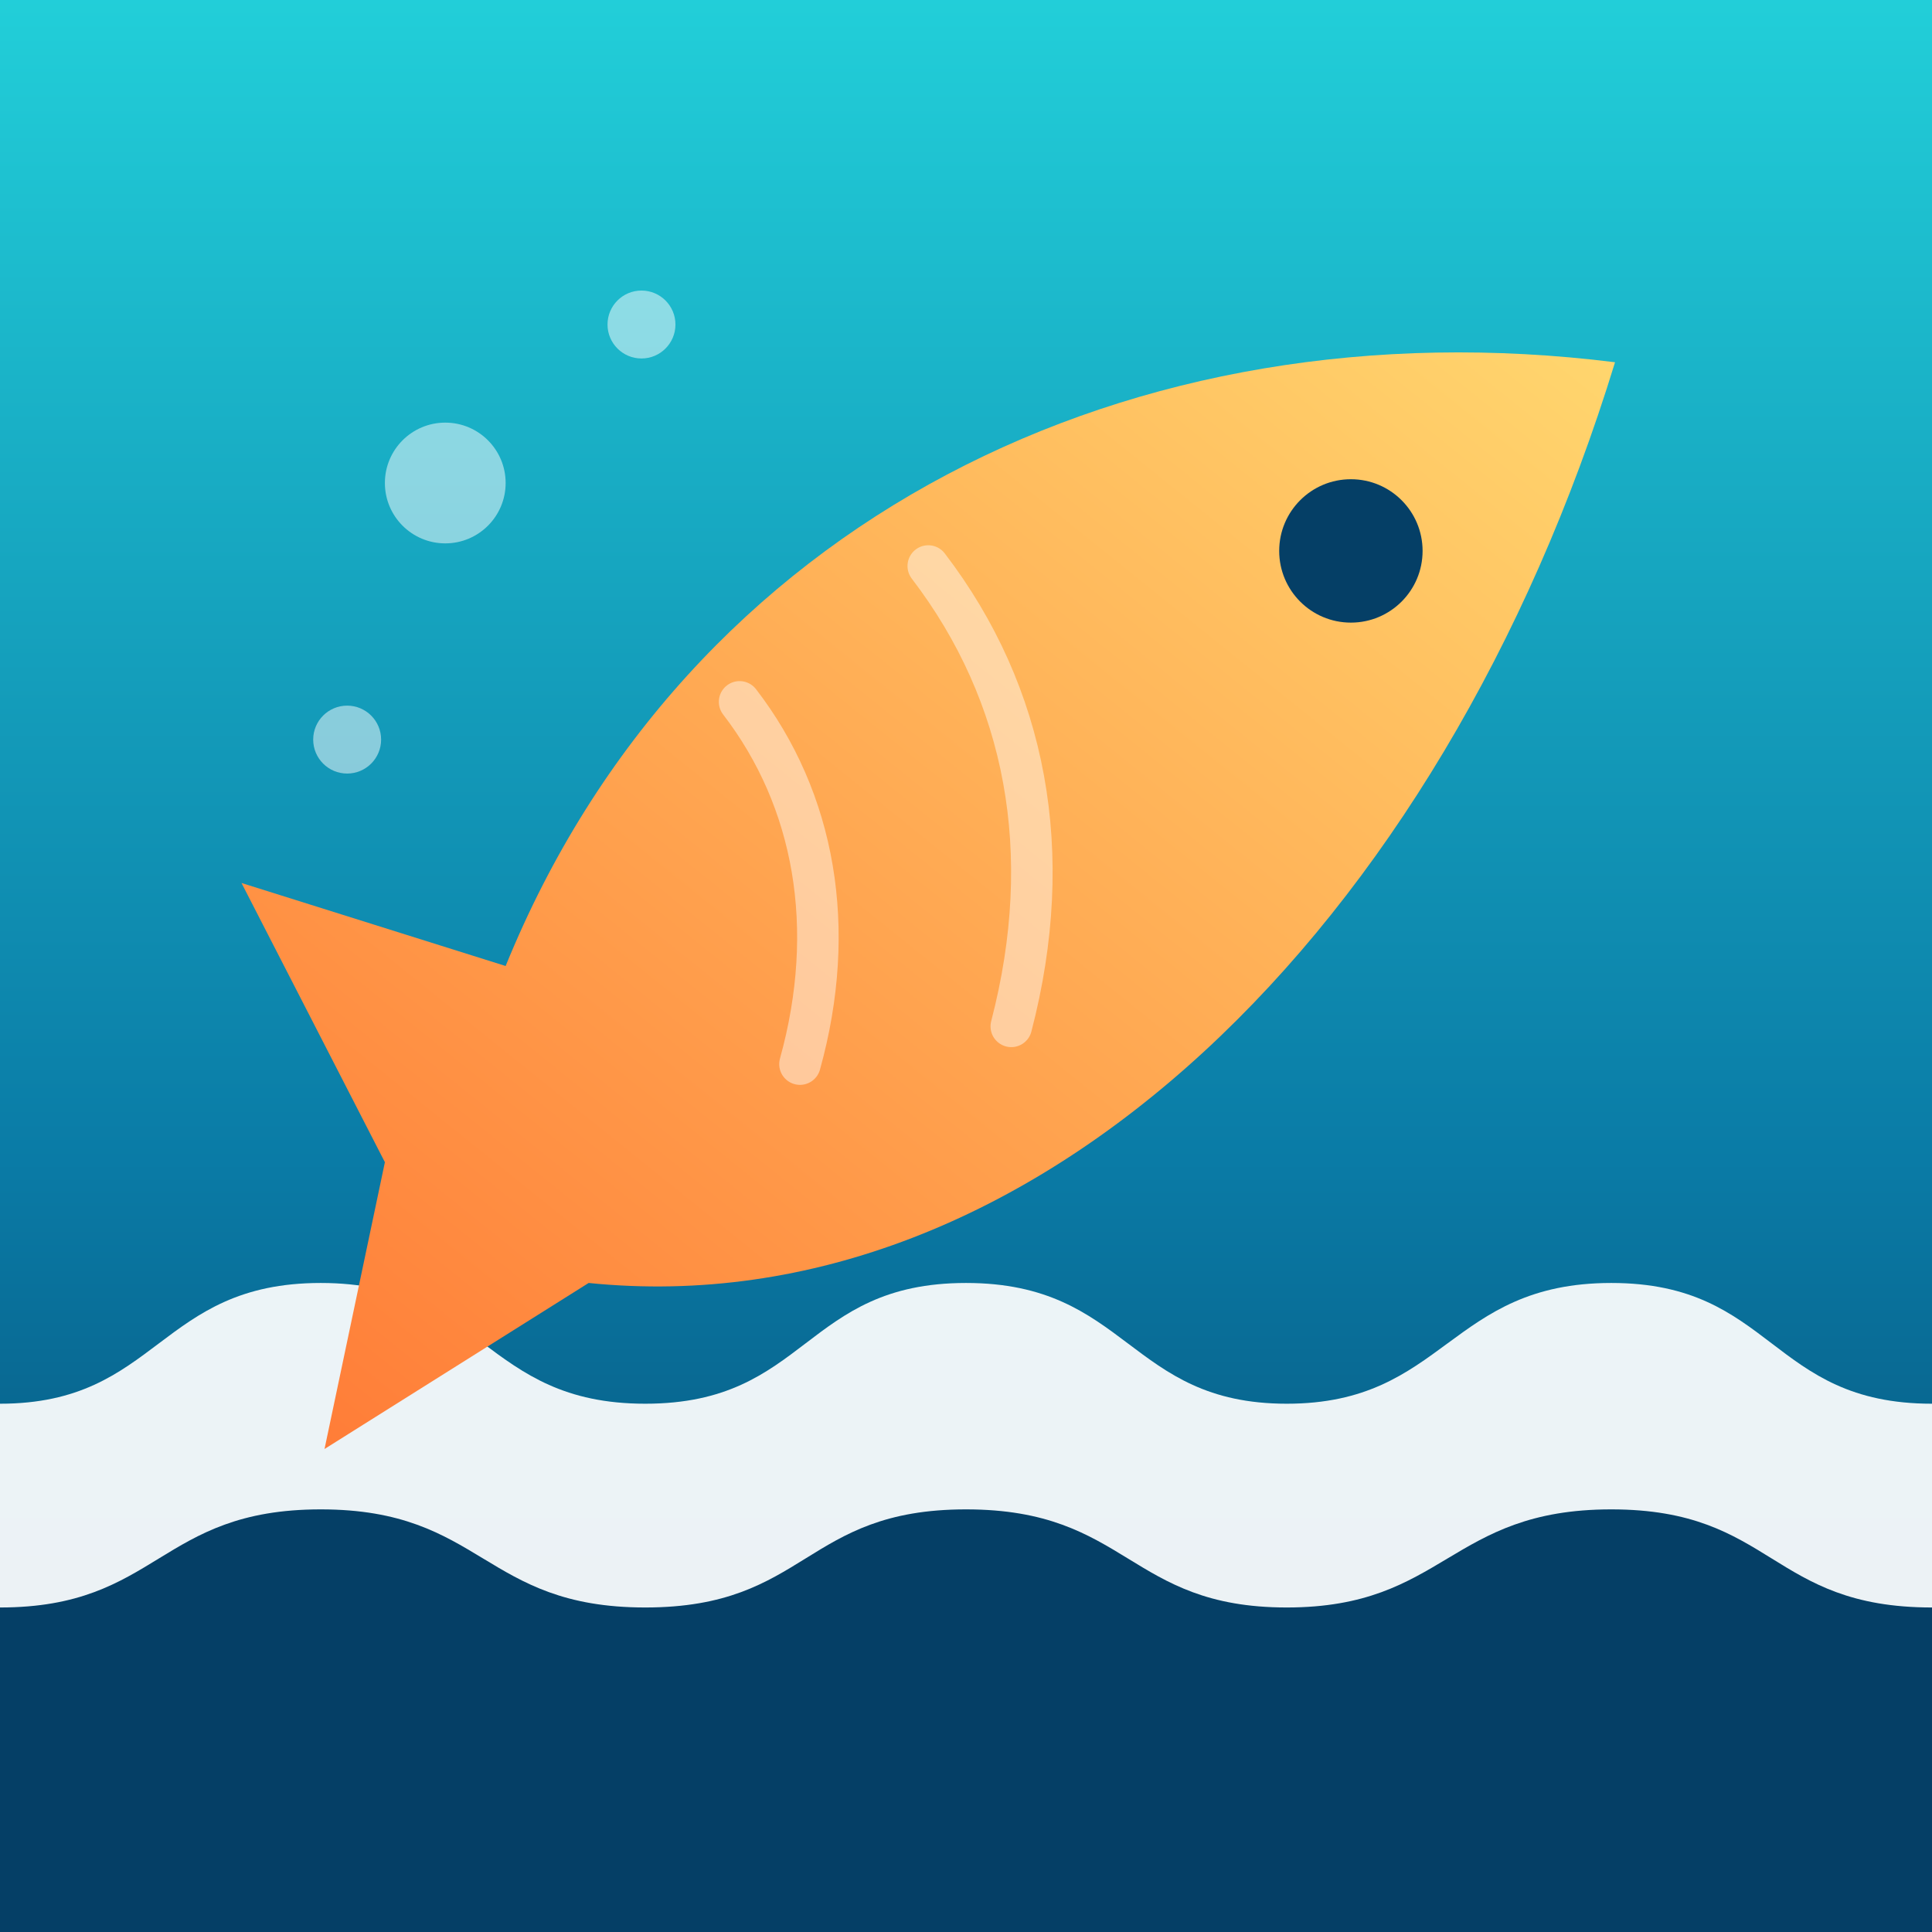
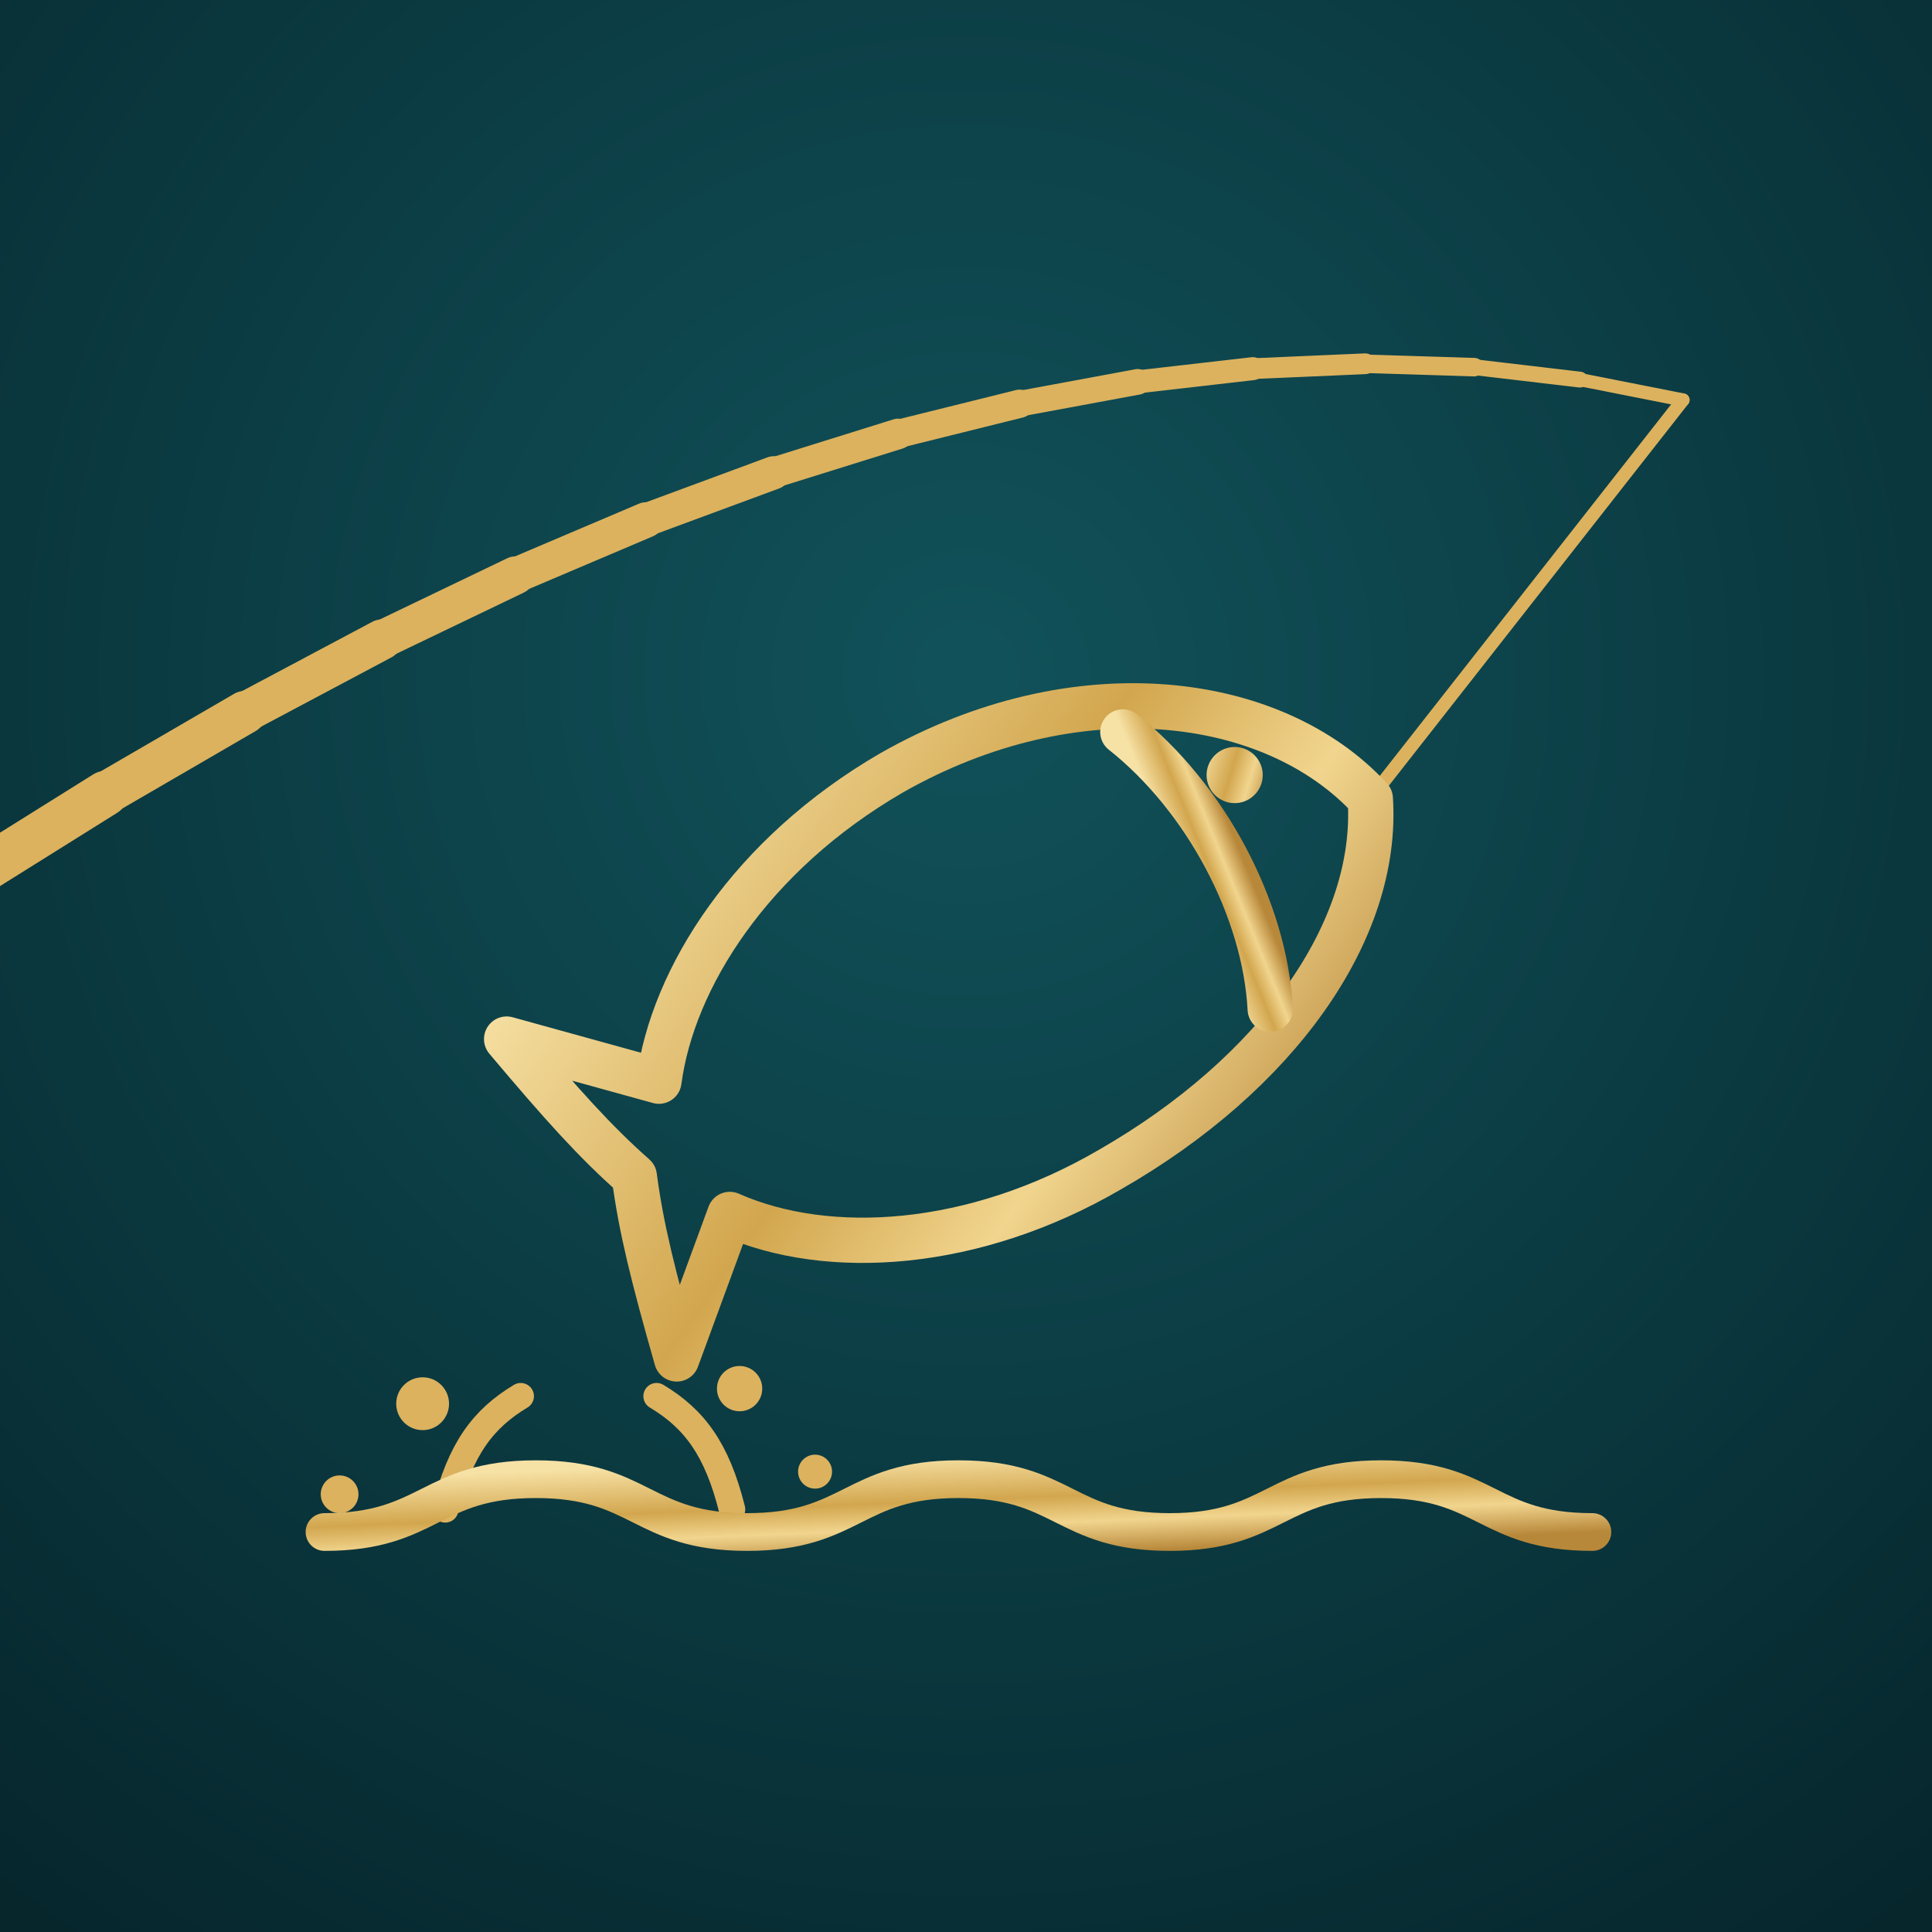
<svg xmlns="http://www.w3.org/2000/svg" viewBox="0 0 512 512">
  <defs>
-     <linearGradient id="sea" x1="0" y1="0" x2="0" y2="1">
-       <stop offset="0" stop-color="#22cfd9" />
-       <stop offset=".6" stop-color="#0a7ba6" />
-       <stop offset="1" stop-color="#053f66" />
+     <linearGradient id="gold" x1="0" y1="0" x2="1" y2="1">
+       <stop offset="0" stop-color="#f7e2a6" />
+       <stop offset=".45" stop-color="#d2a64e" />
+       <stop offset=".7" stop-color="#f1d58e" />
+       <stop offset="1" stop-color="#b8883a" />
    </linearGradient>
-     <linearGradient id="fish" x1="0" y1="1" x2="1" y2="0">
-       <stop offset="0" stop-color="#ff7a36" />
-       <stop offset="1" stop-color="#ffd66e" />
-     </linearGradient>
+     <radialGradient id="deep" cx=".5" cy=".35" r=".8">
+       <stop offset="0" stop-color="#11525a" />
+       <stop offset="1" stop-color="#06262c" />
+     </radialGradient>
  </defs>
-   <rect width="512" height="512" fill="url(#sea)" />
-   <g fill="#fff" fill-opacity=".5">
-     <circle cx="118" cy="128" r="16" />
-     <circle cx="170" cy="86" r="9" />
-     <circle cx="92" cy="196" r="9" />
+   <rect width="512" height="512" fill="url(#deep)" />
+   <g transform="translate(0 14)">
+     <line x1="-10" y1="220" x2="27.9" y2="196.3" stroke="#dcb25e" stroke-width="12" stroke-linecap="round" />
+     <line x1="27.9" y1="196.3" x2="64.9" y2="174.8" stroke="#dcb25e" stroke-width="11.4" stroke-linecap="round" />
+     <line x1="64.9" y1="174.8" x2="101.2" y2="155.5" stroke="#dcb25e" stroke-width="10.7" stroke-linecap="round" />
+     <line x1="101.2" y1="155.5" x2="136.6" y2="138.5" stroke="#dcb25e" stroke-width="10.1" stroke-linecap="round" />
+     <line x1="136.6" y1="138.5" x2="171.2" y2="123.8" stroke="#dcb25e" stroke-width="9.4" stroke-linecap="round" />
+     <line x1="171.2" y1="123.8" x2="205" y2="111.3" stroke="#dcb25e" stroke-width="8.8" stroke-linecap="round" />
+     <line x1="205" y1="111.3" x2="238" y2="101" stroke="#dcb25e" stroke-width="8.1" stroke-linecap="round" />
+     <line x1="238" y1="101" x2="270.2" y2="93" stroke="#dcb25e" stroke-width="7.5" stroke-linecap="round" />
+     <line x1="270.2" y1="93" x2="301.5" y2="87.2" stroke="#dcb25e" stroke-width="6.8" stroke-linecap="round" />
+     <line x1="301.5" y1="87.2" x2="332" y2="83.7" stroke="#dcb25e" stroke-width="6.1" stroke-linecap="round" />
+     <line x1="332" y1="83.7" x2="361.8" y2="82.4" stroke="#dcb25e" stroke-width="5.5" stroke-linecap="round" />
+     <line x1="361.8" y1="82.4" x2="390.7" y2="83.3" stroke="#dcb25e" stroke-width="4.9" stroke-linecap="round" />
+     <line x1="390.7" y1="83.3" x2="418.7" y2="86.6" stroke="#dcb25e" stroke-width="4.2" stroke-linecap="round" />
+     <line x1="418.7" y1="86.6" x2="446" y2="92" stroke="#dcb25e" stroke-width="3.5" stroke-linecap="round" />
+     <path d="M446 92Q404.6 144.8 363.1 197.7" fill="none" stroke="#dcb25e" stroke-width="3.5" stroke-linecap="round" />
+     <g transform="translate(262 246) rotate(-28) scale(0.8 0.8)" fill="none" stroke="url(#gold)" stroke-width="15" stroke-linejoin="round" stroke-linecap="round">
+       <path d="M140 6C128-40 74-78 4-76C-50-74-92-50-112-22L-150-58C-144-30-140-14-134 2C-140 18-144 34-150 62L-112 28C-90 56-46 76 6 74C70 72 122 46 140 6Z" />
+       <path d="M78-52C92-20 92 22 78 52" />
+       <circle cx="104" cy="-22" r="9.3" fill="url(#gold)" stroke="none" />
+     </g>
+     <g fill="#dcb25e">
+       <circle cx="112" cy="358" r="7" />
+       <circle cx="90" cy="382" r="5" />
+       <circle cx="196" cy="354" r="6" />
+       <circle cx="216" cy="376" r="4.5" />
+     </g>
+     <path d="M118 386c4-16 10-24 20-30M194 386c-4-16-10-24-20-30" fill="none" stroke="#dcb25e" stroke-width="7" stroke-linecap="round" />
+     <path d="M86 392c28 0 28-14 56-14s28 14 56 14 28-14 56-14 28 14 56 14 28-14 56-14 28 14 56 14" fill="none" stroke="url(#gold)" stroke-width="10" stroke-linecap="round" opacity="1" />
  </g>
-   <path d="M0 372c42 0 42-32 85-32s43 32 86 32 42-32 85-32 43 32 85 32 43-32 86-32 42 32 85 32v140H0z" fill="#fff" fill-opacity=".92" />
-   <path d="M0 426c42 0 42-26 85-26s43 26 86 26 42-26 85-26 43 26 85 26 43-26 86-26 42 26 85 26v86H0z" fill="#053f66" />
-   <path d="M428 96C300 80 182 138 134 256L64 234l38 74-16 76 70-44c118 12 226-94 272-244Z" fill="url(#fish)" />
-   <circle cx="358" cy="146" r="19" fill="#053f66" />
-   <path d="M246 150c26 34 34 76 22 122M196 186c20 26 26 60 16 96" fill="none" stroke="#fff" stroke-opacity=".45" stroke-width="11" stroke-linecap="round" />
</svg>
